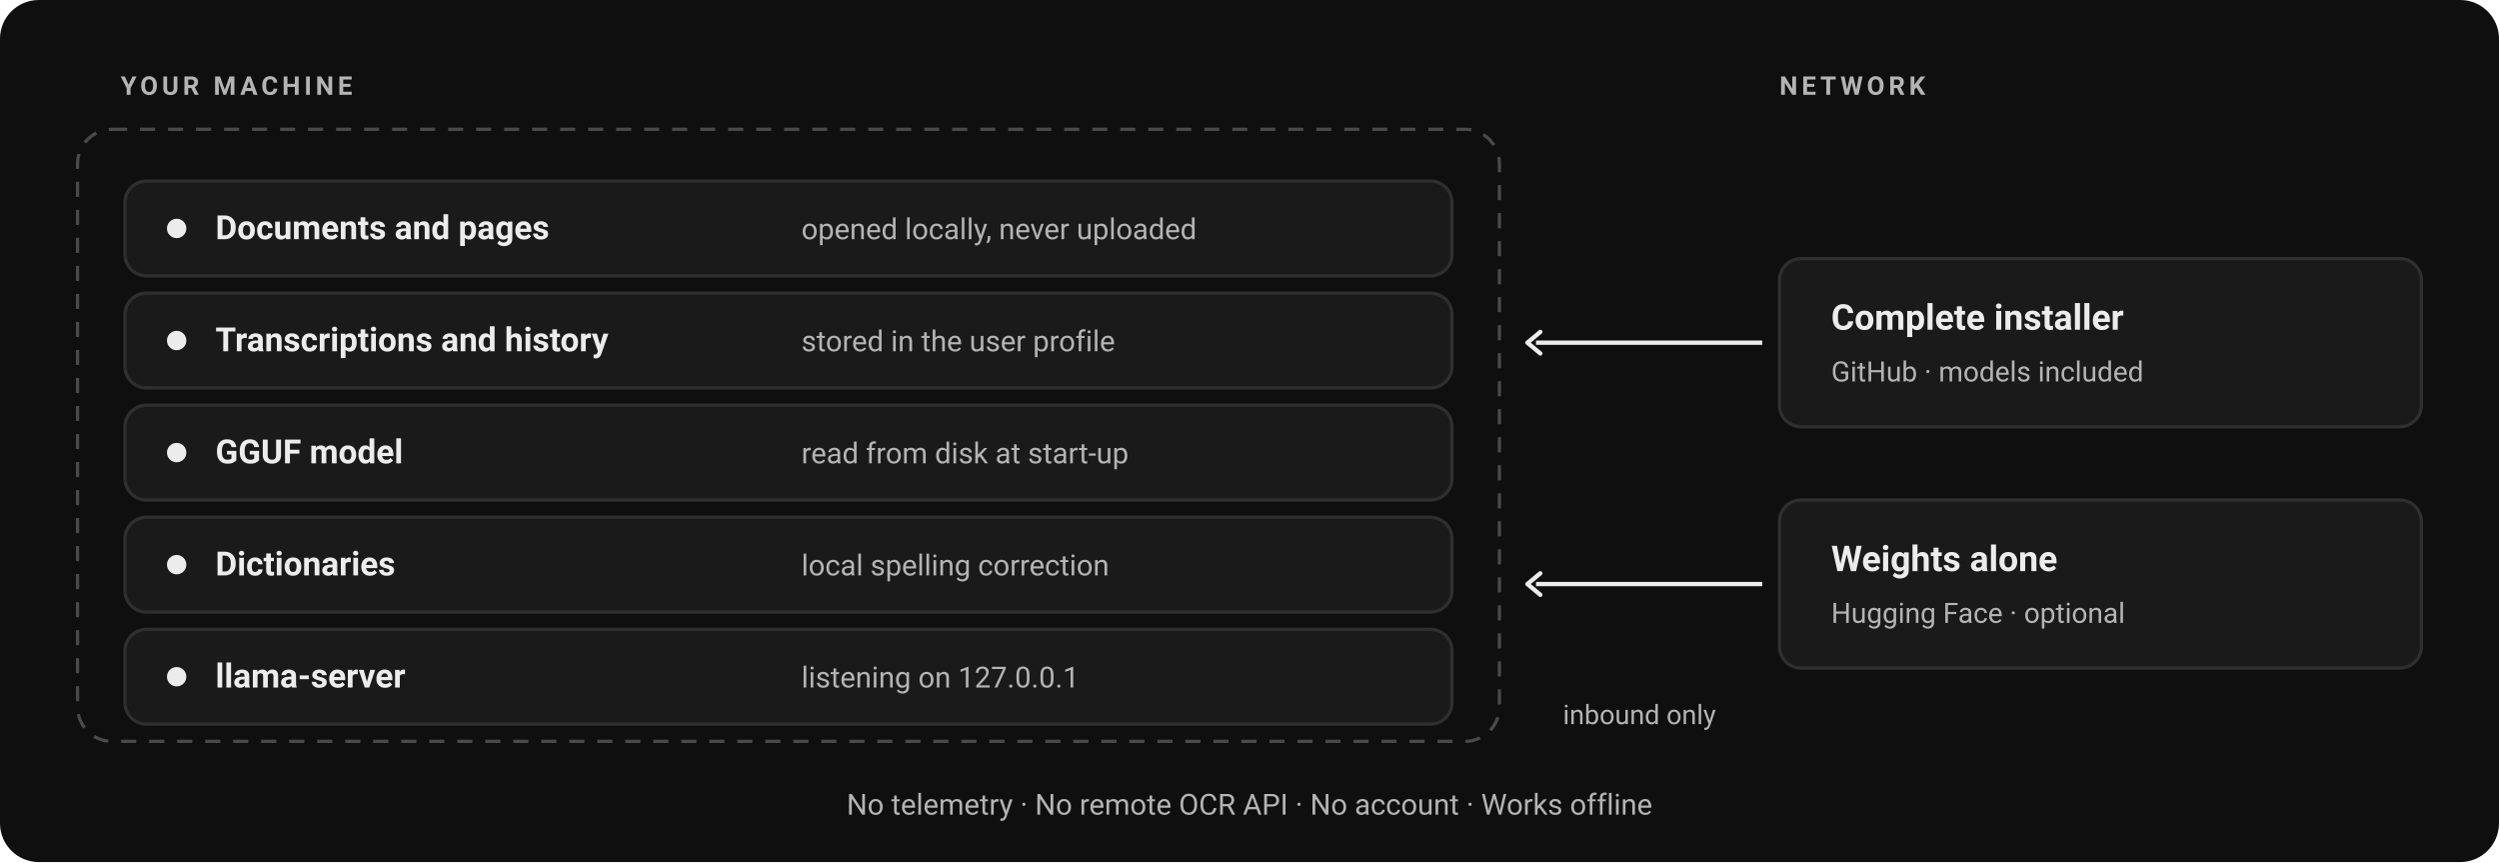
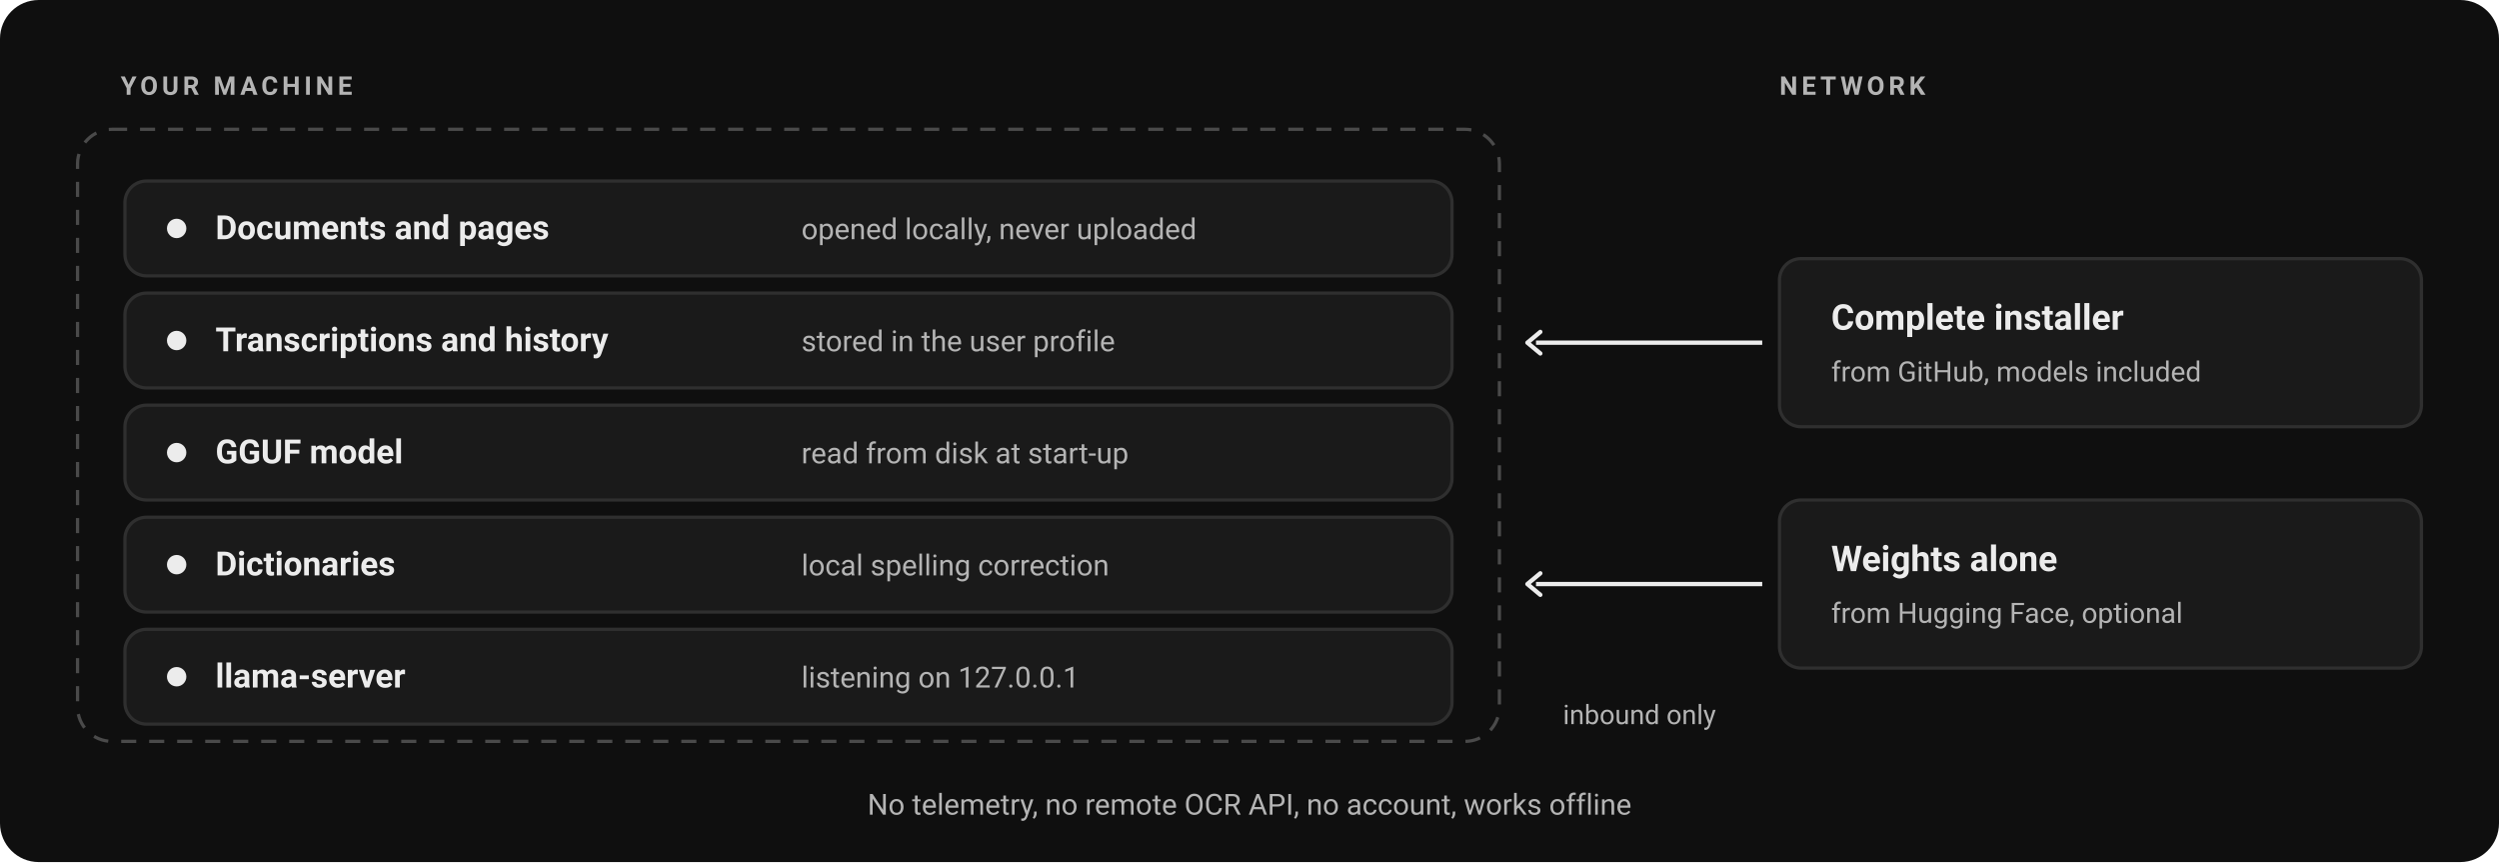
<svg xmlns="http://www.w3.org/2000/svg" width="1160" height="400" viewBox="0 0 1160 400" role="img" aria-labelledby="titolo descrizione">
  <rect width="1160" height="400" rx="18" fill="#0f0f0f" />
  <g font-family="system-ui,-apple-system,Segoe UI,Roboto,Arial,sans-serif">
    <rect x="36" y="60" width="660" height="284" rx="16" fill="none" stroke="#4a4a4a" stroke-width="1.5" stroke-dasharray="7 6" />
    <text x="56" y="44" font-size="12" fill="#b4b4b4" font-weight="600" text-anchor="start" letter-spacing="1.8">YOUR MACHINE</text>
    <text x="826" y="44" font-size="12" fill="#b4b4b4" font-weight="600" text-anchor="start" letter-spacing="1.8">NETWORK</text>
    <rect x="58" y="84" width="616" height="44" rx="10" fill="#1a1a1a" stroke="#2f2f2f" stroke-width="1.5" />
    <circle cx="82" cy="106" r="4.5" fill="#ececec" />
    <text x="100" y="111" font-size="15.5" fill="#ececec" font-weight="600" text-anchor="start">Documents and pages</text>
    <text x="372" y="111" font-size="13.5" fill="#b4b4b4" font-weight="400" text-anchor="start">opened locally, never uploaded</text>
    <rect x="58" y="136" width="616" height="44" rx="10" fill="#1a1a1a" stroke="#2f2f2f" stroke-width="1.5" />
    <circle cx="82" cy="158" r="4.5" fill="#ececec" />
    <text x="100" y="163" font-size="15.5" fill="#ececec" font-weight="600" text-anchor="start">Transcriptions and history</text>
    <text x="372" y="163" font-size="13.5" fill="#b4b4b4" font-weight="400" text-anchor="start">stored in the user profile</text>
    <rect x="58" y="188" width="616" height="44" rx="10" fill="#1a1a1a" stroke="#2f2f2f" stroke-width="1.5" />
    <circle cx="82" cy="210" r="4.5" fill="#ececec" />
    <text x="100" y="215" font-size="15.5" fill="#ececec" font-weight="600" text-anchor="start">GGUF model</text>
    <text x="372" y="215" font-size="13.5" fill="#b4b4b4" font-weight="400" text-anchor="start">read from disk at start-up</text>
    <rect x="58" y="240" width="616" height="44" rx="10" fill="#1a1a1a" stroke="#2f2f2f" stroke-width="1.5" />
    <circle cx="82" cy="262" r="4.5" fill="#ececec" />
    <text x="100" y="267" font-size="15.5" fill="#ececec" font-weight="600" text-anchor="start">Dictionaries</text>
    <text x="372" y="267" font-size="13.5" fill="#b4b4b4" font-weight="400" text-anchor="start">local spelling correction</text>
    <rect x="58" y="292" width="616" height="44" rx="10" fill="#1a1a1a" stroke="#2f2f2f" stroke-width="1.5" />
    <circle cx="82" cy="314" r="4.5" fill="#ececec" />
    <text x="100" y="319" font-size="15.5" fill="#ececec" font-weight="600" text-anchor="start">llama-server</text>
    <text x="372" y="319" font-size="13.5" fill="#b4b4b4" font-weight="400" text-anchor="start">listening on 127.0.0.1</text>
    <rect x="826" y="120" width="298" height="78" rx="10" fill="#1a1a1a" stroke="#2f2f2f" stroke-width="1.5" />
    <text x="850" y="153" font-size="16.5" fill="#ececec" font-weight="600" text-anchor="start">Complete installer</text>
-     <text x="850" y="177" font-size="13" fill="#b4b4b4" font-weight="400" text-anchor="start">GitHub · models included</text>
+     <text x="850" y="177" font-size="13" fill="#b4b4b4" font-weight="400" text-anchor="start">from GitHub, models included</text>
    <path d="M818 159H713" stroke="#ececec" stroke-width="2" fill="none" />
    <path d="M715 154l-6 5 6 5" stroke="#ececec" stroke-width="2" fill="none" stroke-linecap="round" stroke-linejoin="round" />
    <rect x="826" y="232" width="298" height="78" rx="10" fill="#1a1a1a" stroke="#2f2f2f" stroke-width="1.5" />
    <text x="850" y="265" font-size="16.5" fill="#ececec" font-weight="600" text-anchor="start">Weights alone</text>
-     <text x="850" y="289" font-size="13" fill="#b4b4b4" font-weight="400" text-anchor="start">Hugging Face · optional</text>
+     <text x="850" y="289" font-size="13" fill="#b4b4b4" font-weight="400" text-anchor="start">from Hugging Face, optional</text>
    <path d="M818 271H713" stroke="#ececec" stroke-width="2" fill="none" />
    <path d="M715 266l-6 5 6 5" stroke="#ececec" stroke-width="2" fill="none" stroke-linecap="round" stroke-linejoin="round" />
    <text x="761" y="336" font-size="12.5" fill="#b4b4b4" font-weight="400" text-anchor="middle">inbound only</text>
-     <text x="580.0" y="378" font-size="13.5" fill="#b4b4b4" font-weight="400" text-anchor="middle">No telemetry · No remote OCR API · No account · Works offline</text>
+     <text x="580.0" y="378" font-size="13.5" fill="#b4b4b4" font-weight="400" text-anchor="middle">No telemetry, no remote OCR API, no account, works offline</text>
  </g>
</svg>
